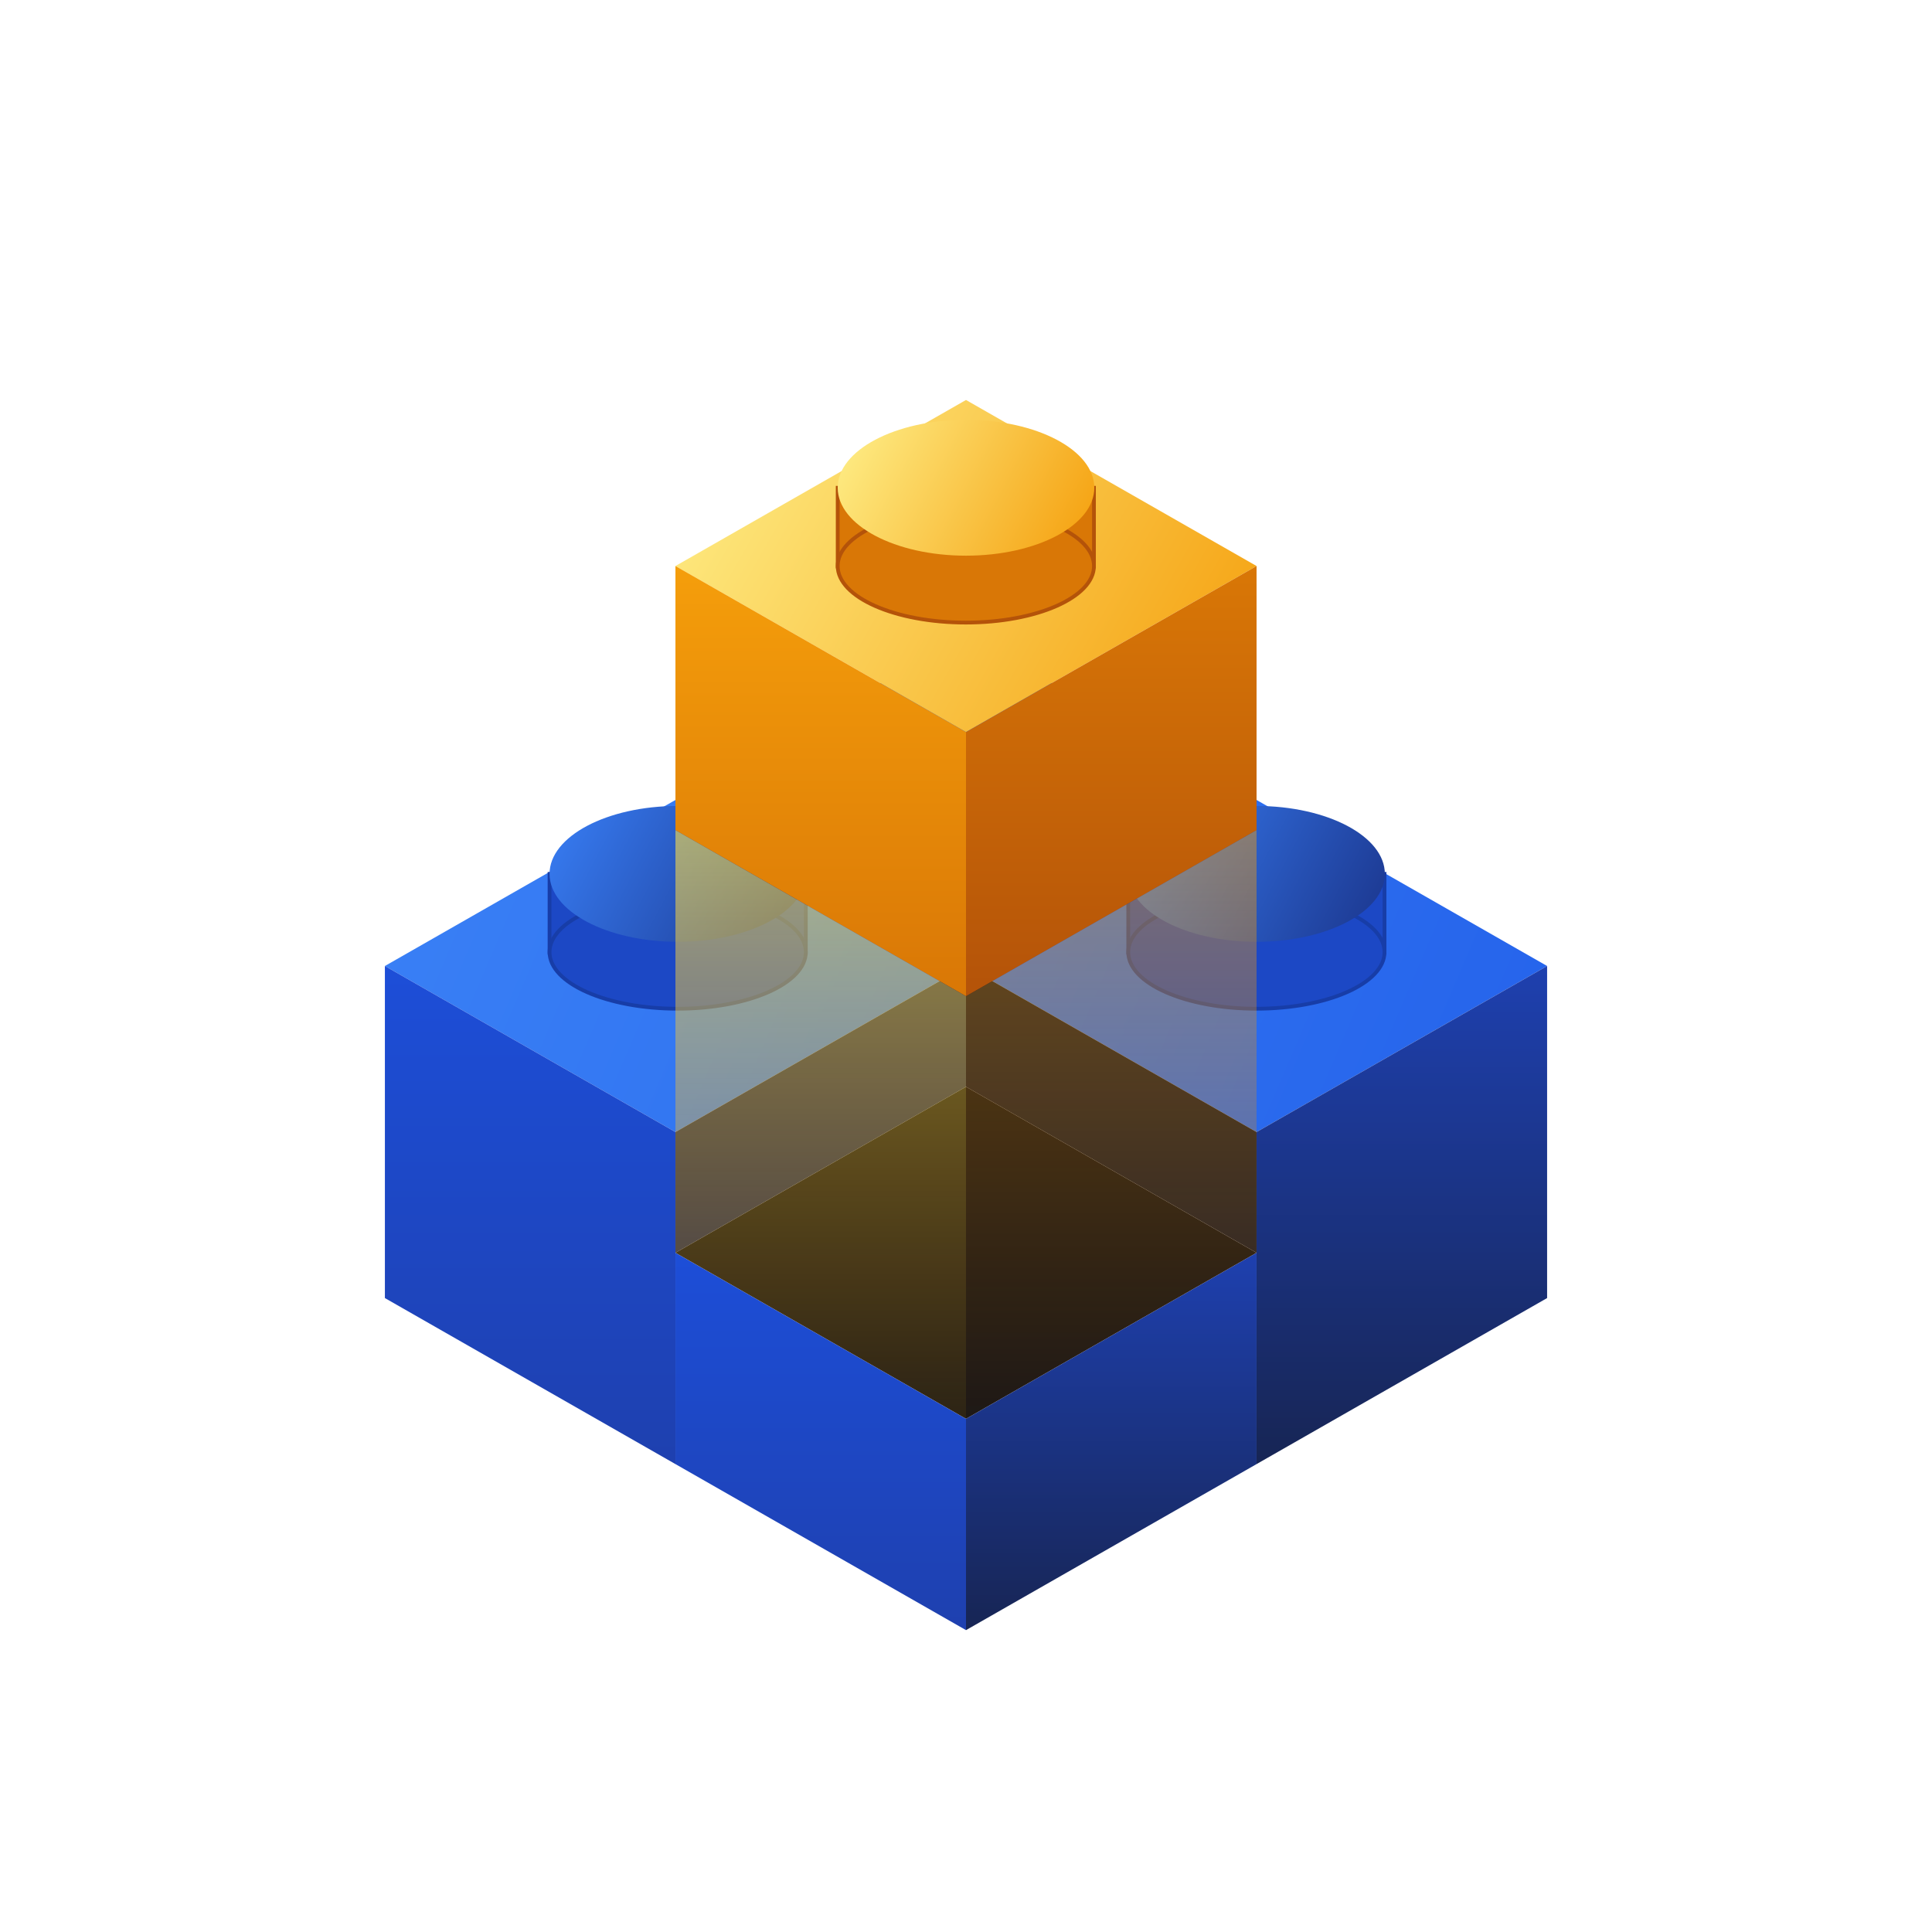
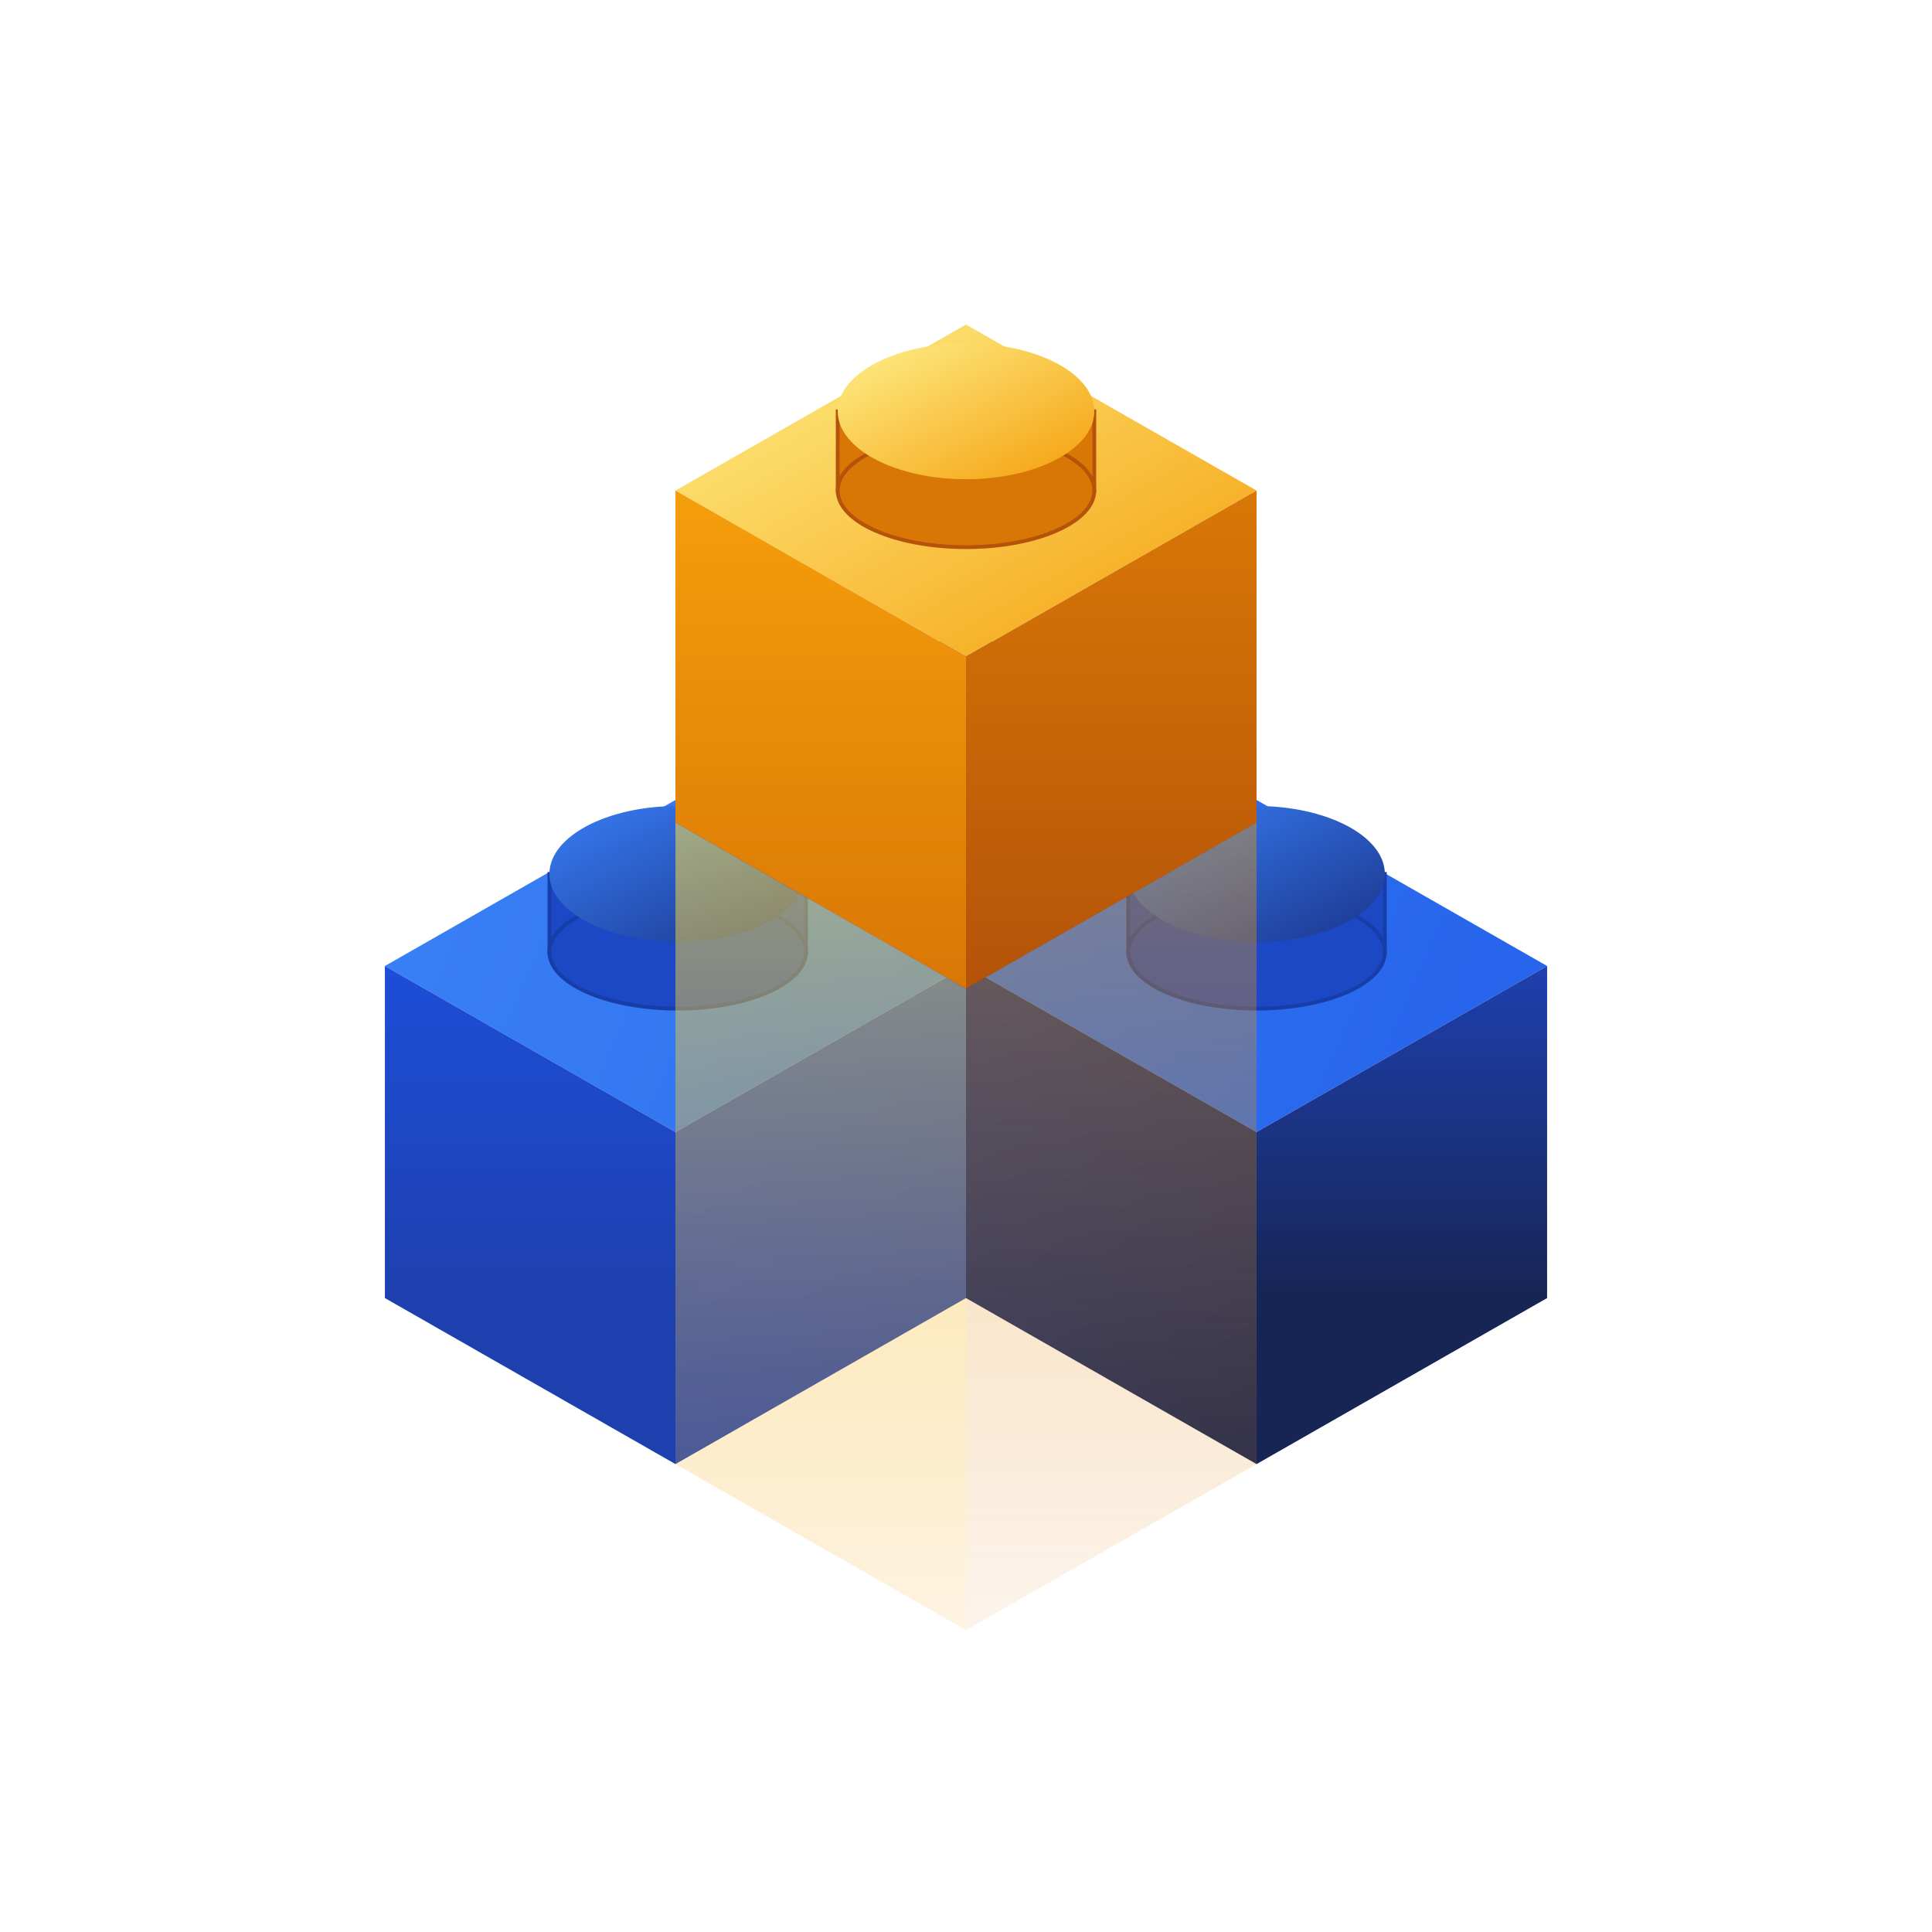
- <svg xmlns="http://www.w3.org/2000/svg" x="0pt" y="0pt" width="512pt" height="512pt" viewBox="0 0 512 512">
+ <svg xmlns="http://www.w3.org/2000/svg" viewBox="0 0 512 512" width="512" height="512">
+   <defs>
+     <linearGradient id="opt1_top" x1="102" y1="168" x2="410" y2="300" gradientUnits="userSpaceOnUse">
+       <stop offset="0" stop-color="#3b82f6" />
+       <stop offset="1" stop-color="#2563eb" />
+     </linearGradient>
+     <linearGradient id="opt1_outer_left" x1="102" y1="256" x2="102" y2="344" gradientUnits="userSpaceOnUse">
+       <stop offset="0" stop-color="#1d4ed8" />
+       <stop offset="1" stop-color="#1e40af" />
+     </linearGradient>
+     <linearGradient id="opt1_outer_right" x1="410" y1="256" x2="410" y2="344" gradientUnits="userSpaceOnUse">
+       <stop offset="0" stop-color="#1e40af" />
+       <stop offset="1" stop-color="#172554" />
+     </linearGradient>
+     <linearGradient id="opt1_inner_right" x1="256" y1="256" x2="333" y2="388" gradientUnits="userSpaceOnUse">
+       <stop offset="0" stop-color="#1e3a8a" />
+       <stop offset="1" stop-color="#172554" />
+     </linearGradient>
+     <linearGradient id="opt1_inner_left" x1="179" y1="256" x2="256" y2="388" gradientUnits="userSpaceOnUse">
+       <stop offset="0" stop-color="#1d4ed8" />
+       <stop offset="1" stop-color="#1e40af" />
+     </linearGradient>
+     <linearGradient id="opt1_stud_blue" x1="0%" y1="0%" x2="100%" y2="100%">
+       <stop offset="0%" stop-color="#387ef5" />
+       <stop offset="100%" stop-color="#1b358c" />
+     </linearGradient>
+     <linearGradient id="opt1_gold_top" x1="0%" y1="0%" x2="100%" y2="100%">
+       <stop offset="0%" stop-color="#fef08a" />
+       <stop offset="100%" stop-color="#f59e0b" />
+     </linearGradient>
+     <linearGradient id="opt1_gold_left" x1="0%" y1="0%" x2="0%" y2="100%">
+       <stop offset="0%" stop-color="#f59e0b" />
+       <stop offset="100%" stop-color="#d97706" />
+     </linearGradient>
+     <linearGradient id="opt1_gold_right" x1="0%" y1="0%" x2="0%" y2="100%">
+       <stop offset="0%" stop-color="#d97706" />
+       <stop offset="100%" stop-color="#b45309" />
+     </linearGradient>
+     <linearGradient id="opt1_beam_left" x1="0%" y1="0%" x2="0%" y2="100%">
+       <stop offset="0%" stop-color="#fde047" stop-opacity="0.55" />
+       <stop offset="100%" stop-color="#f59e0b" stop-opacity="0.12" />
+     </linearGradient>
+     <linearGradient id="opt1_beam_right" x1="0%" y1="0%" x2="0%" y2="100%">
+       <stop offset="0%" stop-color="#f59e0b" stop-opacity="0.4" />
+       <stop offset="100%" stop-color="#d97706" stop-opacity="0.08" />
+     </linearGradient>
+   </defs>
  <g id="Layer_1">
-     <g id="Group">
-       <linearGradient x1="102" y1="168" x2="410" y2="300" gradientUnits="userSpaceOnUse" id="am2">
-         <stop style="stop-color:#3b82f6;stop-opacity:1;" />
-         <stop offset="1" style="stop-color:#2563eb;stop-opacity:1;" />
-       </linearGradient>
-       <g id="Path_0">
-         <path style="fill:url(#am2);fill-opacity:1;fill-rule:nonzero;opacity:1;stroke:none;" d="M256,168 C256,168,410,256,410,256 C410,256,333,300,333,300 C333,300,256,256,256,256 C256,256,179,300,179,300 C179,300,102,256,102,256 C102,256,256,168,256,168 z" />
-       </g>
-       <path id="Path_1" style="fill:#090e17;fill-opacity:1;fill-rule:nonzero;opacity:1;stroke:none;" d="M256,288 C256,288,333,332,333,332 C333,332,256,376,256,376 C256,376,179,332,179,332 C179,332,256,288,256,288 z" />
-       <path id="Path_2" style="fill:#172554;fill-opacity:1;fill-rule:nonzero;opacity:1;stroke:none;" d="M179,300 C179,300,256,256,256,256 C256,256,256,288,256,288 C256,288,179,332,179,332 C179,332,179,300,179,300 z" />
-       <path id="Path_3" style="fill:#0f172a;fill-opacity:1;fill-rule:nonzero;opacity:1;stroke:none;" d="M256,256 C256,256,333,300,333,300 C333,300,333,332,333,332 C333,332,256,288,256,288 C256,288,256,256,256,256 z" />
-       <linearGradient x1="102" y1="256" x2="102" y2="388" gradientUnits="userSpaceOnUse" id="am4">
-         <stop style="stop-color:#1d4ed8;stop-opacity:1;" />
-         <stop offset="1" style="stop-color:#1e40af;stop-opacity:1;" />
-       </linearGradient>
-       <g id="Path_4">
-         <path style="fill:url(#am4);fill-opacity:1;fill-rule:nonzero;opacity:1;stroke:none;" d="M102,256 C102,256,179,300,179,300 C179,300,179,388,179,388 C179,388,102,344,102,344 C102,344,102,256,102,256 z" />
-       </g>
-       <linearGradient x1="179" y1="332" x2="179" y2="432" gradientUnits="userSpaceOnUse" id="am6">
-         <stop style="stop-color:#1d4ed8;stop-opacity:1;" />
-         <stop offset="1" style="stop-color:#1e40af;stop-opacity:1;" />
-       </linearGradient>
-       <g id="Path_5">
-         <path style="fill:url(#am6);fill-opacity:1;fill-rule:nonzero;opacity:1;stroke:none;" d="M179,332 C179,332,256,376,256,376 C256,376,256,432,256,432 C256,432,179,388,179,388 C179,388,179,332,179,332 z" />
-       </g>
-       <linearGradient x1="333" y1="256" x2="333" y2="388" gradientUnits="userSpaceOnUse" id="am8">
-         <stop style="stop-color:#1e40af;stop-opacity:1;" />
-         <stop offset="1" style="stop-color:#172554;stop-opacity:1;" />
-       </linearGradient>
-       <g id="Path_6">
-         <path style="fill:url(#am8);fill-opacity:1;fill-rule:nonzero;opacity:1;stroke:none;" d="M333,300 C333,300,410,256,410,256 C410,256,410,344,410,344 C410,344,333,388,333,388 C333,388,333,300,333,300 z" />
-       </g>
-       <linearGradient x1="256" y1="332" x2="256" y2="432" gradientUnits="userSpaceOnUse" id="am10">
-         <stop style="stop-color:#1e40af;stop-opacity:1;" />
-         <stop offset="1" style="stop-color:#172554;stop-opacity:1;" />
-       </linearGradient>
-       <g id="Path_7">
-         <path style="fill:url(#am10);fill-opacity:1;fill-rule:nonzero;opacity:1;stroke:none;" d="M256,376 C256,376,333,332,333,332 C333,332,333,388,333,388 C333,388,256,432,256,432 C256,432,256,376,256,376 z" />
-       </g>
-       <g id="Group-1">
-         <path id="Path" style="fill:#1c48c5;fill-opacity:1;fill-rule:evenodd;opacity:1;stroke:#173da8;stroke-width:1;" d="M145.636,231.588 C145.636,231.588,213.547,231.588,213.547,231.588 C213.547,231.588,213.547,252.456,213.547,252.456 C213.547,252.456,145.636,252.456,145.636,252.456 C145.636,252.456,145.636,231.588,145.636,231.588 z" />
-         <path id="Path-1" style="fill:#1c48c5;fill-opacity:1;fill-rule:evenodd;opacity:1;stroke:#173da8;stroke-width:1;" d="M179.592,267.322 C198.344,267.322,213.547,260.609,213.547,252.327 C213.547,244.045,198.344,237.333,179.592,237.333 C160.839,237.333,145.636,244.045,145.636,252.327 C145.636,260.609,160.839,267.322,179.592,267.322 z" />
-         <linearGradient x1="145.636" y1="213.588" x2="213.636" y2="249.588" gradientUnits="userSpaceOnUse" id="am12">
-           <stop style="stop-color:#387ef5;stop-opacity:1;" />
-           <stop offset="1" style="stop-color:#1b358c;stop-opacity:1;" />
-         </linearGradient>
-         <g id="Path_24">
-           <path style="fill:url(#am12);fill-opacity:1;fill-rule:nonzero;opacity:1;stroke:none;" d="M213.636,231.588 C213.636,241.529,198.414,249.588,179.636,249.588 C160.859,249.588,145.636,241.529,145.636,231.588 C145.636,221.646,160.859,213.588,179.636,213.588 C198.414,213.588,213.636,221.646,213.636,231.588" />
-         </g>
-       </g>
-       <g id="Group-2">
-         <path id="Path-2" style="fill:#1c48c5;fill-opacity:1;fill-rule:evenodd;opacity:1;stroke:#173da8;stroke-width:1;" d="M299,231.588 C299,231.588,366.91,231.588,366.91,231.588 C366.91,231.588,366.91,252.456,366.91,252.456 C366.91,252.456,299,252.456,299,252.456 C299,252.456,299,231.588,299,231.588 z" />
-         <path id="Path-3" style="fill:#1c48c5;fill-opacity:1;fill-rule:evenodd;opacity:1;stroke:#173da8;stroke-width:1;" d="M332.955,267.322 C351.708,267.322,366.91,260.609,366.91,252.327 C366.91,244.045,351.708,237.333,332.955,237.333 C314.202,237.333,299,244.045,299,252.327 C299,260.609,314.202,267.322,332.955,267.322 z" />
-         <linearGradient x1="299" y1="213.588" x2="367" y2="249.588" gradientUnits="userSpaceOnUse" id="am14">
-           <stop style="stop-color:#387ef5;stop-opacity:1;" />
-           <stop offset="1" style="stop-color:#1b358c;stop-opacity:1;" />
-         </linearGradient>
-         <g id="Path_24-1">
-           <path style="fill:url(#am14);fill-opacity:1;fill-rule:nonzero;opacity:1;stroke:none;" d="M367,231.588 C367,241.529,351.778,249.588,333,249.588 C314.222,249.588,299,241.529,299,231.588 C299,221.646,314.222,213.588,333,213.588 C351.778,213.588,367,221.646,367,231.588" />
-         </g>
-       </g>
+     <path fill="url(#opt1_top)" d="M 256 168 L 410 256 L 333 300 L 256 256 L 179 300 L 102 256 Z" />
+     <path fill="url(#opt1_outer_left)" d="M 102 256 L 179 300 L 179 388 L 102 344 Z" />
+     <path fill="url(#opt1_outer_right)" d="M 333 300 L 410 256 L 410 344 L 333 388 Z" />
+     <path fill="url(#opt1_inner_left)" d="M 179 300 L 256 256 L 256 344 L 179 388 Z" />
+     <path fill="url(#opt1_inner_right)" d="M 256 256 L 333 300 L 333 388 L 256 344 Z" />
+     <g id="Left-Stud">
+       <path fill="#1c48c5" stroke="#173da8" stroke-width="1" d="M 145.6 231.6 L 213.6 231.6 L 213.6 252.5 L 145.6 252.5 Z" />
+       <ellipse cx="179.6" cy="252.3" rx="34" ry="15" fill="#1c48c5" stroke="#173da8" stroke-width="1" />
+       <ellipse cx="179.6" cy="231.6" rx="34" ry="18" fill="url(#opt1_stud_blue)" />
    </g>
-     <linearGradient x1="179" y1="220" x2="179" y2="376" gradientUnits="userSpaceOnUse" id="am16">
-       <stop style="stop-color:#fde047;stop-opacity:0.6;" />
-       <stop offset="1" style="stop-color:#f59e0b;stop-opacity:0.15;" />
-     </linearGradient>
-     <g id="Path_17">
-       <path style="fill:url(#am16);fill-opacity:1;fill-rule:nonzero;opacity:1;stroke:none;" d="M179,332 C179,332,256,376,256,376 C256,376,256,264,256,264 C256,264,179,220,179,220 C179,220,179,332,179,332 z" />
+     <g id="Right-Stud">
+       <path fill="#1c48c5" stroke="#173da8" stroke-width="1" d="M 299.0 231.6 L 367.0 231.6 L 367.0 252.5 L 299.0 252.5 Z" />
+       <ellipse cx="333.0" cy="252.3" rx="34" ry="15" fill="#1c48c5" stroke="#173da8" stroke-width="1" />
+       <ellipse cx="333.0" cy="231.6" rx="34" ry="18" fill="url(#opt1_stud_blue)" />
    </g>
-     <linearGradient x1="256" y1="220" x2="256" y2="376" gradientUnits="userSpaceOnUse" id="am18">
-       <stop style="stop-color:#f59e0b;stop-opacity:0.45;" />
-       <stop offset="1" style="stop-color:#d97706;stop-opacity:0.1;" />
-     </linearGradient>
-     <g id="Path_18">
-       <path style="fill:url(#am18);fill-opacity:1;fill-rule:nonzero;opacity:1;stroke:none;" d="M256,376 C256,376,333,332,333,332 C333,332,333,220,333,220 C333,220,256,264,256,264 C256,264,256,376,256,376 z" />
+     <g id="Back-Stud">
+       <path fill="#17399a" stroke="#132c7a" stroke-width="1" d="M 222.0 187.6 L 290.0 187.6 L 290.0 208.5 L 222.0 208.5 Z" />
+       <ellipse cx="256.0" cy="208.3" rx="34" ry="15" fill="#17399a" stroke="#132c7a" stroke-width="1" />
+       <ellipse cx="256.0" cy="187.6" rx="34" ry="18" fill="url(#opt1_stud_blue)" />
    </g>
-     <g id="Group-3">
-       <linearGradient x1="179" y1="106" x2="333" y2="194" gradientUnits="userSpaceOnUse" id="am20">
-         <stop style="stop-color:#fef08a;stop-opacity:1;" />
-         <stop offset="1" style="stop-color:#f59e0b;stop-opacity:1;" />
-       </linearGradient>
-       <g id="Path_19">
-         <path style="fill:url(#am20);fill-opacity:1;fill-rule:nonzero;opacity:1;stroke:none;" d="M256,106 C256,106,333,150,333,150 C333,150,256,194,256,194 C256,194,179,150,179,150 C179,150,256,106,256,106 z" />
-       </g>
-       <linearGradient x1="179" y1="150" x2="179" y2="264" gradientUnits="userSpaceOnUse" id="am22">
-         <stop style="stop-color:#f59e0b;stop-opacity:1;" />
-         <stop offset="1" style="stop-color:#d97706;stop-opacity:1;" />
-       </linearGradient>
-       <g id="Path_20">
-         <path style="fill:url(#am22);fill-opacity:1;fill-rule:nonzero;opacity:1;stroke:none;" d="M179,150 C179,150,256,194,256,194 C256,194,256,264,256,264 C256,264,179,220,179,220 C179,220,179,150,179,150 z" />
-       </g>
-       <linearGradient x1="256" y1="150" x2="256" y2="264" gradientUnits="userSpaceOnUse" id="am24">
-         <stop style="stop-color:#d97706;stop-opacity:1;" />
-         <stop offset="1" style="stop-color:#b45309;stop-opacity:1;" />
-       </linearGradient>
-       <g id="Path_21">
-         <path style="fill:url(#am24);fill-opacity:1;fill-rule:nonzero;opacity:1;stroke:none;" d="M256,194 C256,194,333,150,333,150 C333,150,333,220,333,220 C333,220,256,264,256,264 C256,264,256,194,256,194 z" />
-       </g>
-       <g id="Group-4">
-         <path id="Path-4" style="fill:#d97706;fill-opacity:1;fill-rule:evenodd;opacity:1;stroke:#b45309;stroke-width:1;" d="M222,129.26 C222,129.26,289.91,129.26,289.91,129.26 C289.91,129.26,289.91,150.13,289.91,150.13 C289.91,150.13,222,150.13,222,150.13 C222,150.13,222,129.26,222,129.26 z" />
-         <path id="Path-5" style="fill:#d97706;fill-opacity:1;fill-rule:evenodd;opacity:1;stroke:#b45309;stroke-width:1;" d="M255.955,164.99 C274.708,164.99,289.91,158.28,289.91,150.00 C289.91,141.72,274.708,135.01,255.955,135.01 C237.202,135.01,222,141.72,222,150.00 C222,158.28,237.202,164.99,255.955,164.99 z" />
-         <linearGradient x1="222" y1="111.26" x2="290" y2="147.26" gradientUnits="userSpaceOnUse" id="am26">
-           <stop style="stop-color:#fef08a;stop-opacity:1;" />
-           <stop offset="1" style="stop-color:#f59e0b;stop-opacity:1;" />
-         </linearGradient>
-         <g id="Path_24-2">
-           <path style="fill:url(#am26);fill-opacity:1;fill-rule:nonzero;opacity:1;stroke:none;" d="M290,129.26 C290,139.20,274.778,147.26,256,147.26 C237.222,147.26,222,139.20,222,129.26 C222,119.32,237.222,111.26,256,111.26 C274.778,111.26,290,119.32,290,129.26" />
-         </g>
-       </g>
+     <polygon points="179,388 256,432 256,262 179,218" fill="url(#opt1_beam_left)" />
+     <polygon points="256,432 333,388 333,218 256,262" fill="url(#opt1_beam_right)" />
+     <g id="Floating-Piece">
+       <path fill="url(#opt1_gold_top)" d="M 256 86 L 333 130 L 256 174 L 179 130 Z" />
+       <path fill="url(#opt1_gold_left)" d="M 179 130 L 256 174 L 256 262 L 179 218 Z" />
+       <path fill="url(#opt1_gold_right)" d="M 256 174 L 333 130 L 333 218 L 256 262 Z" />
+       <path fill="#d97706" stroke="#b45309" stroke-width="1" d="M 222 109 L 290 109 L 290 130 L 222 130 Z" />
+       <ellipse cx="256" cy="130" rx="34" ry="15" fill="#d97706" stroke="#b45309" stroke-width="1" />
+       <ellipse cx="256" cy="109" rx="34" ry="18" fill="url(#opt1_gold_top)" />
    </g>
  </g>
</svg>
